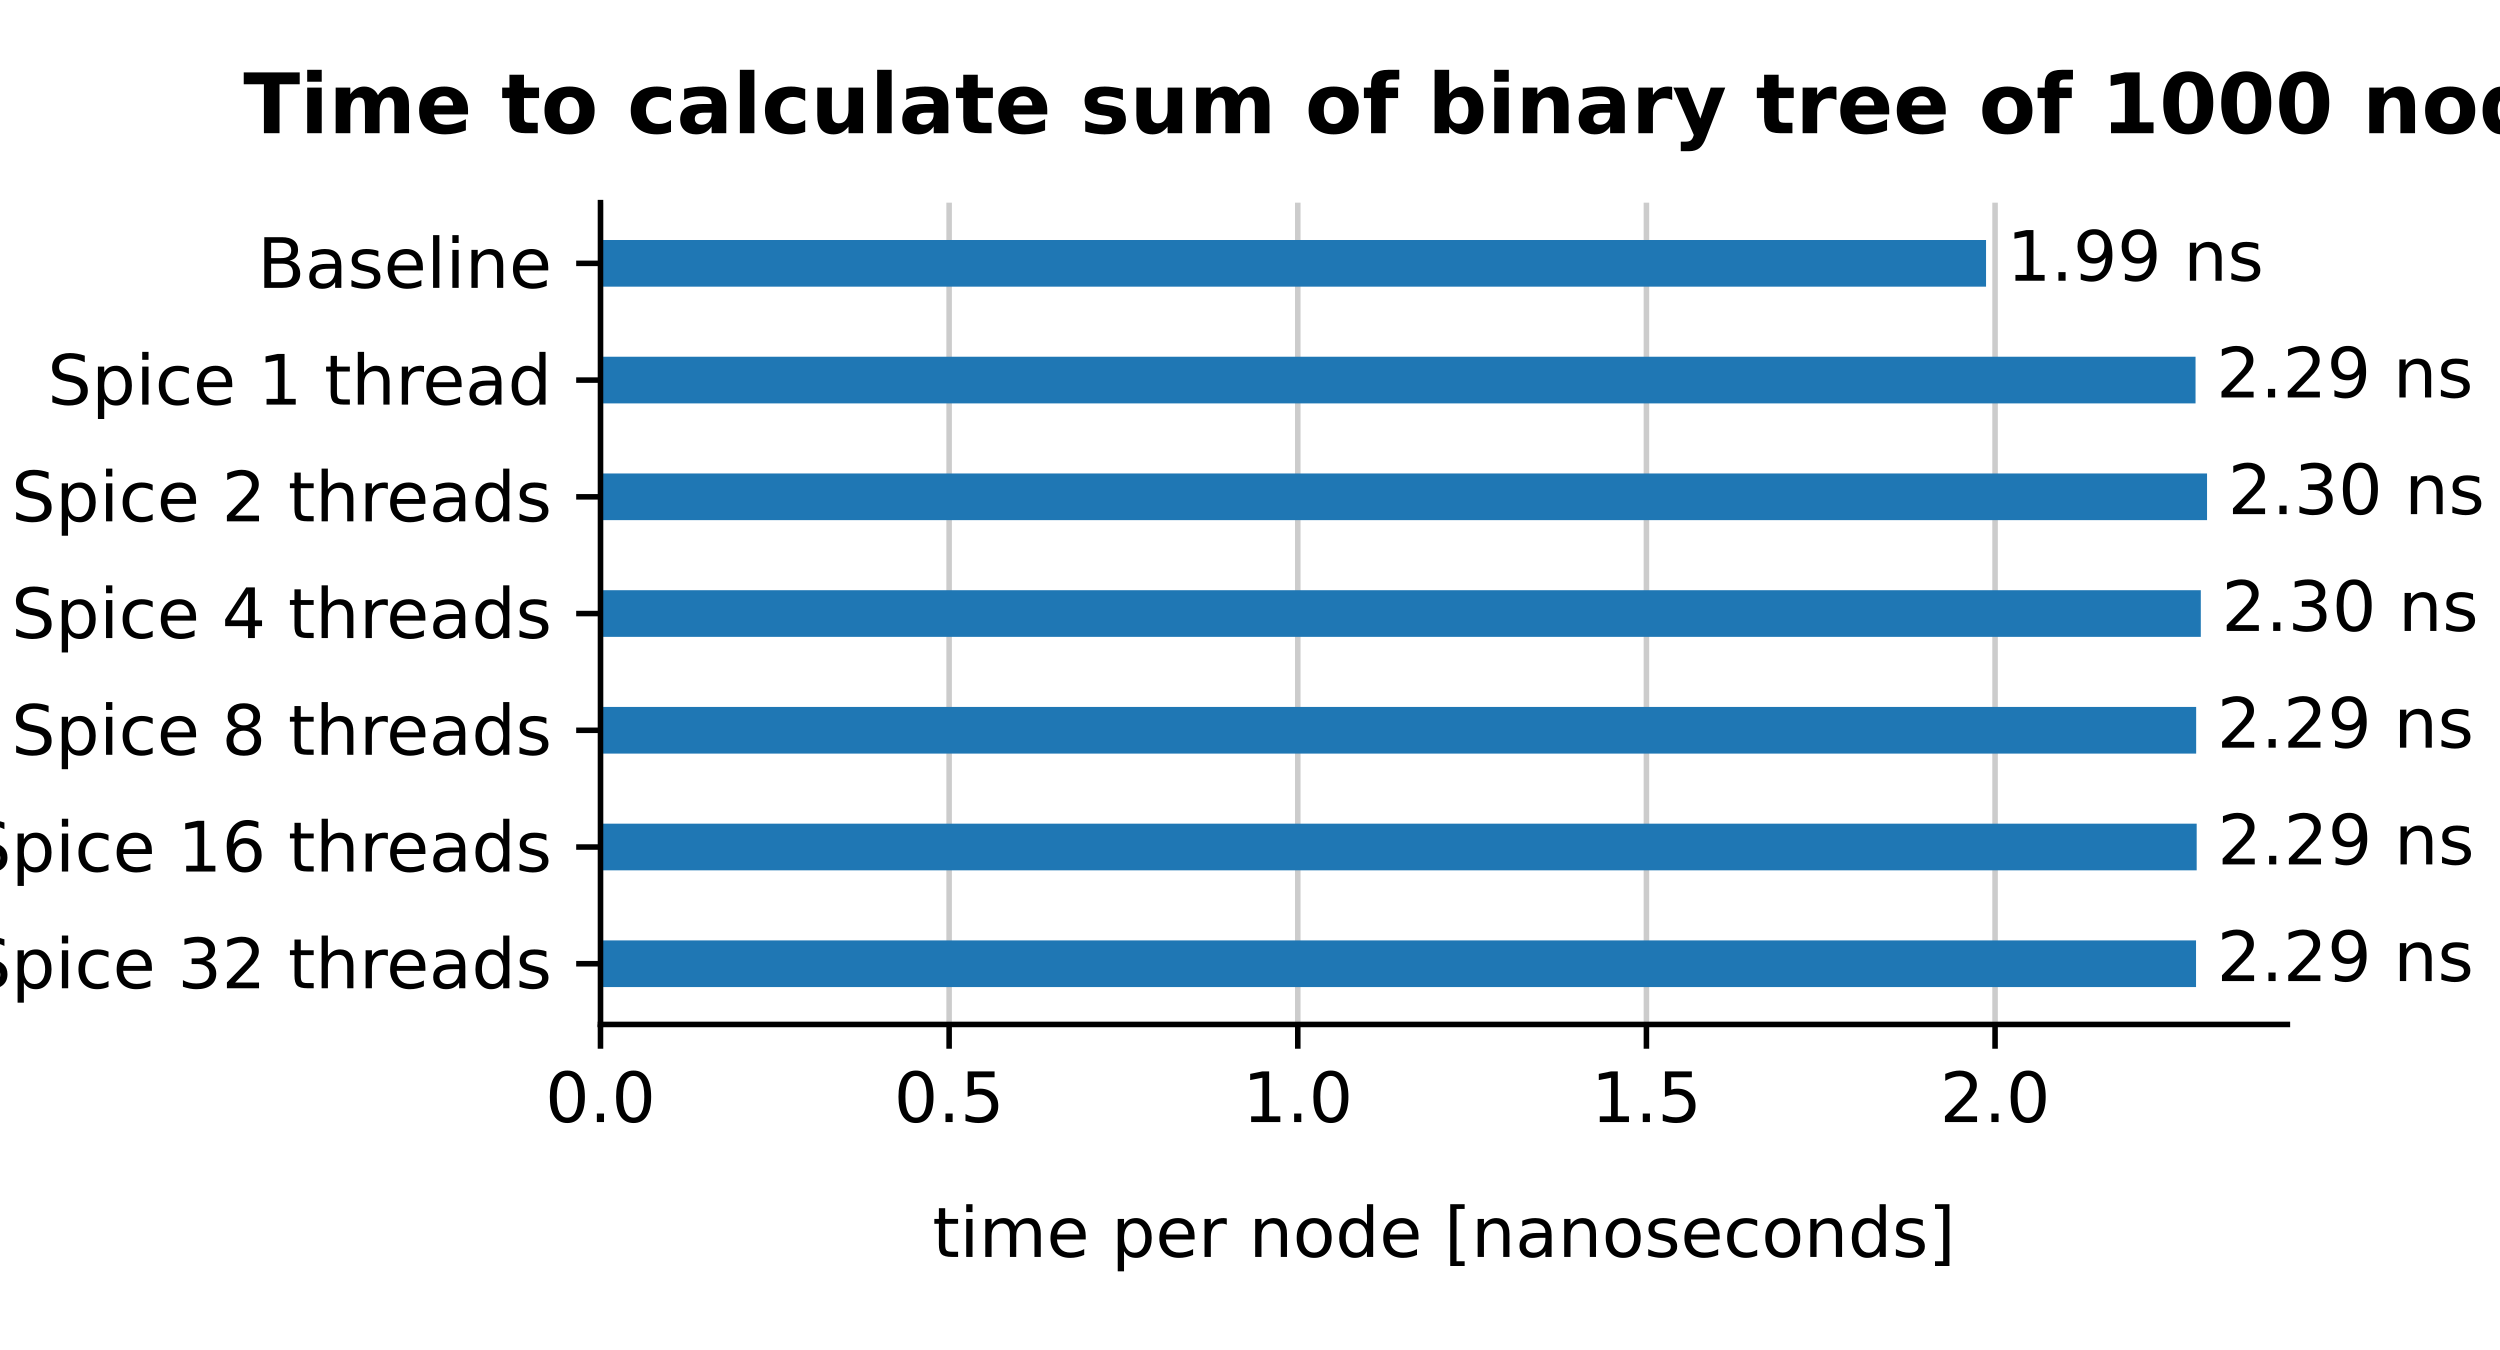
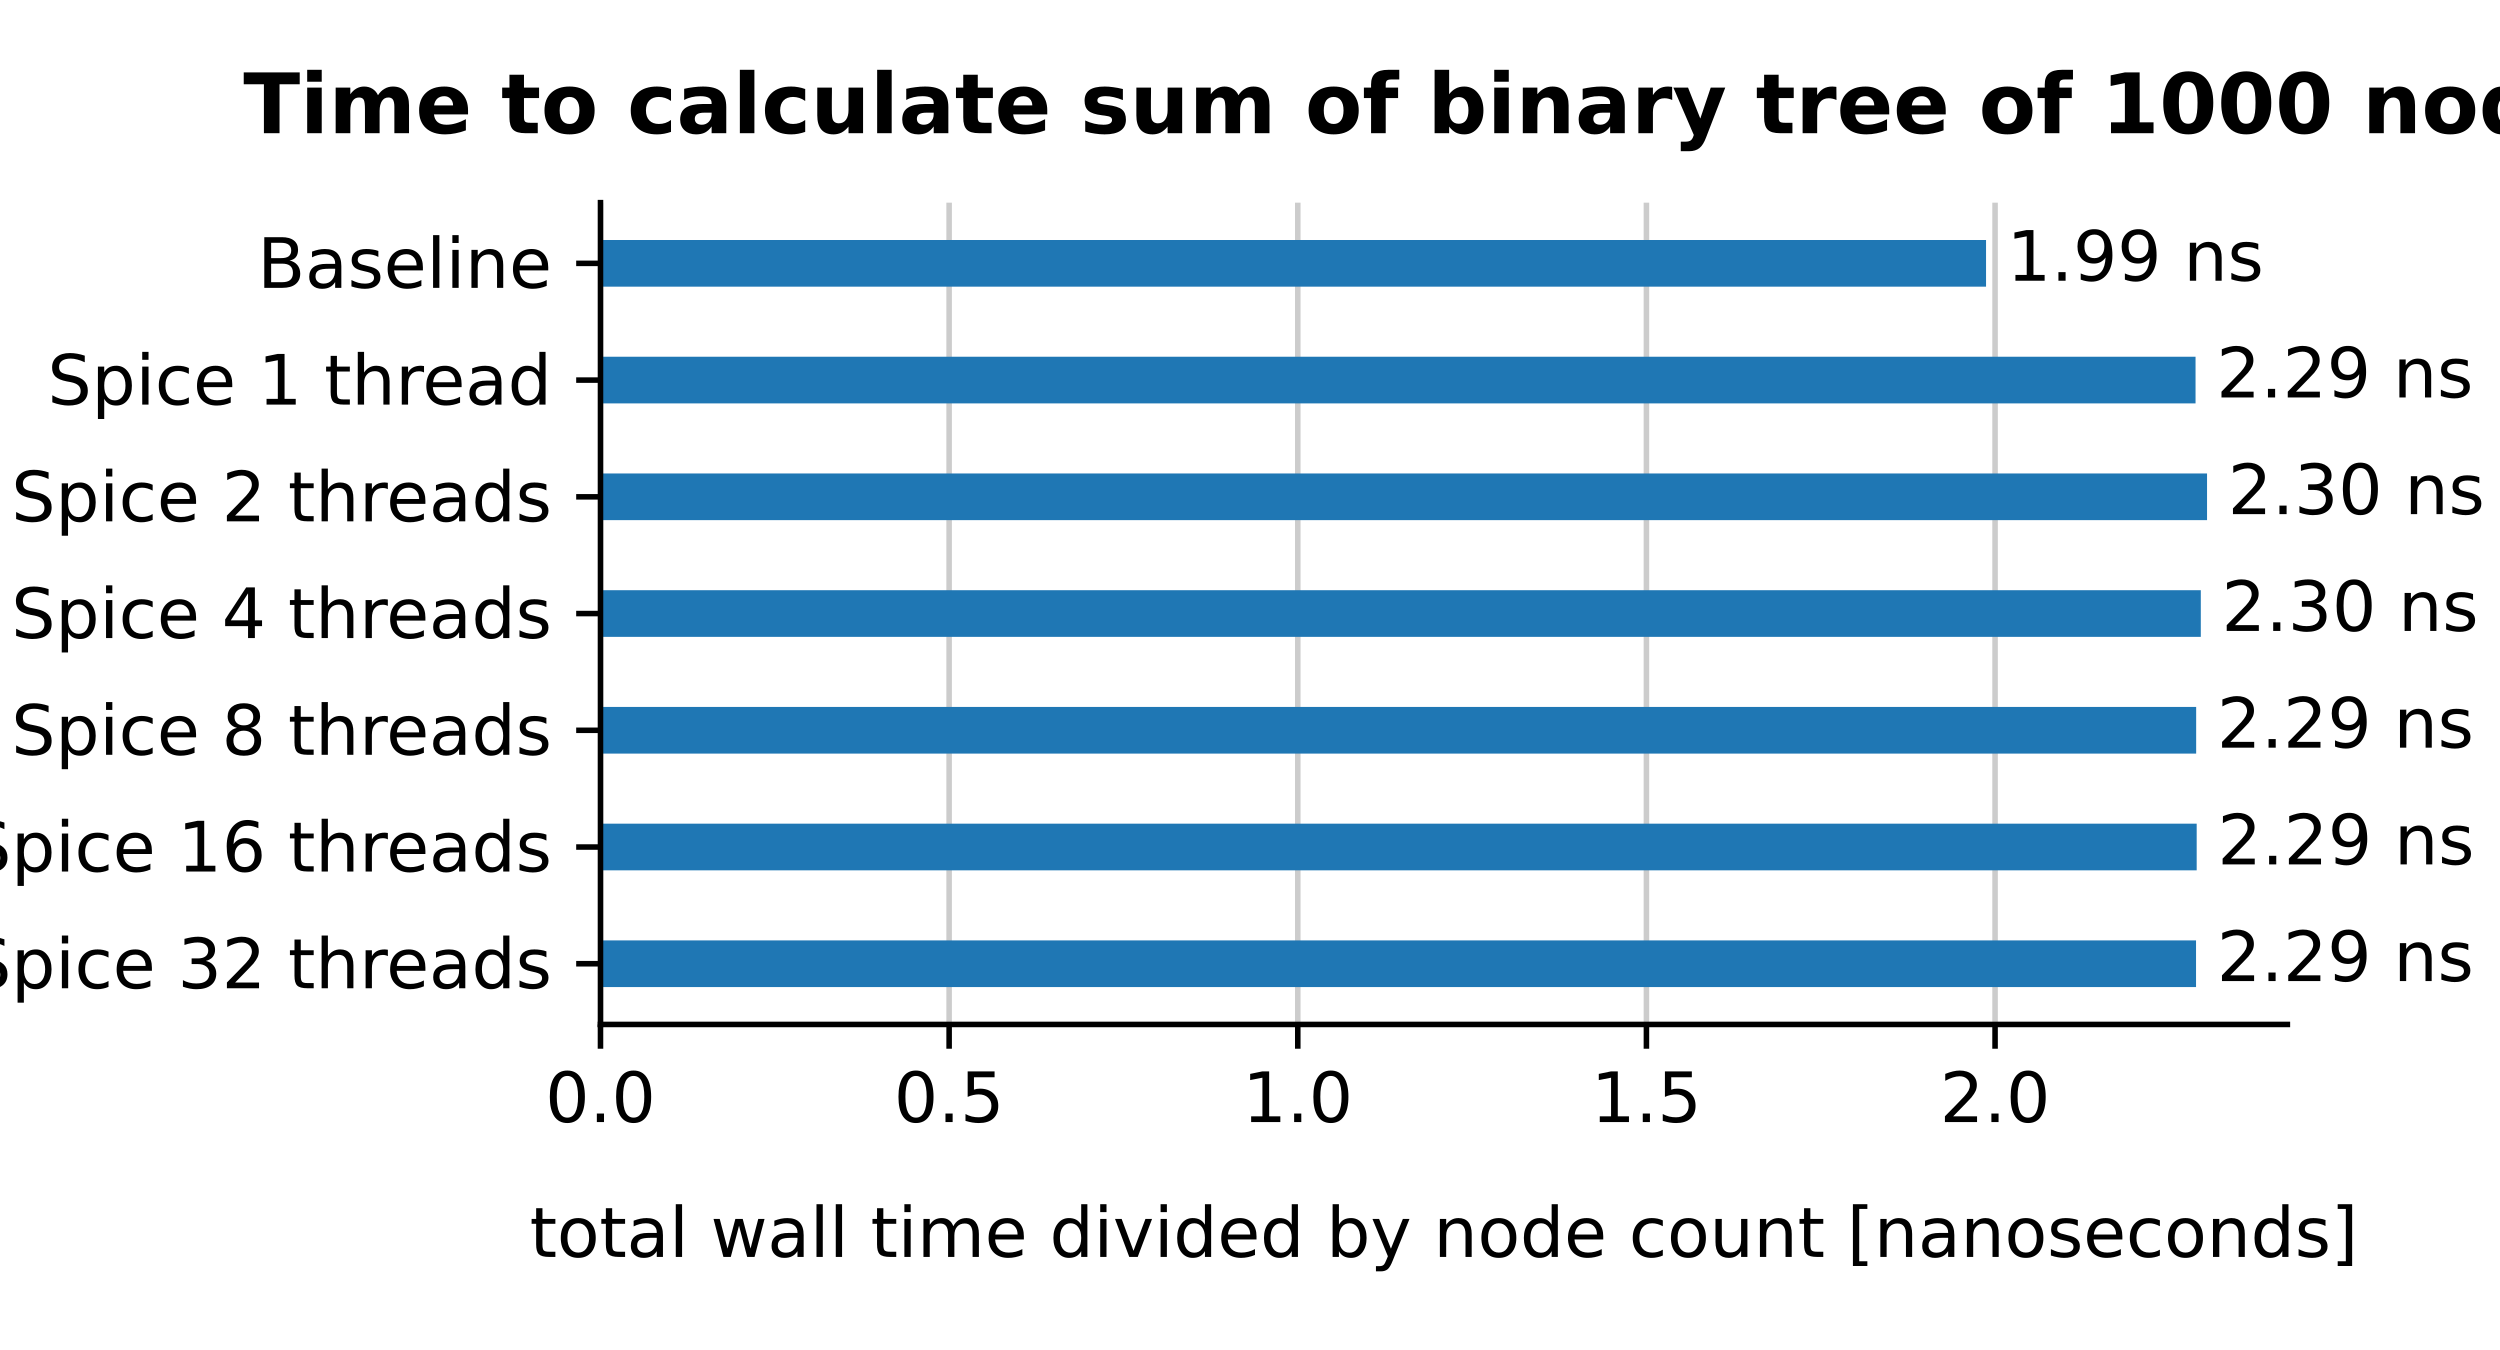
<svg xmlns="http://www.w3.org/2000/svg" xmlns:xlink="http://www.w3.org/1999/xlink" width="360pt" height="194.4pt" viewBox="0 0 360 194.4" version="1.1">
  <defs>
    <style type="text/css">*{stroke-linejoin: round; stroke-linecap: butt}</style>
  </defs>
  <g id="figure_1">
    <g id="patch_1">
      <path d="M 0 194.4  L 360 194.4  L 360 0  L 0 0  z " style="fill: #ffffff" />
    </g>
    <g id="axes_1">
      <g id="patch_2">
        <path d="M 86.47 147.52  L 329.381 147.52  L 329.381 29.181  L 86.47 29.181  z " style="fill: #ffffff" />
      </g>
      <g id="matplotlib.axis_1">
        <g id="xtick_1">
          <g id="line2d_1">
-             <path d="M 86.47 147.52  L 86.47 29.181  " clip-path="url(#pc14cf5d5b1)" style="fill: none; stroke: #cccccc; stroke-width: 0.8; stroke-linecap: square" />
+             <path d="M 86.47 147.52  L 86.47 29.181  " clip-path="url(#p1addf65849)" style="fill: none; stroke: #cccccc; stroke-width: 0.8; stroke-linecap: square" />
          </g>
          <g id="line2d_2">
            <defs>
-               <path id="mf95439ac63" d="M 0 0  L 0 3.5  " style="stroke: #000000; stroke-width: 0.8" />
+               <path id="m7a00929e51" d="M 0 0  L 0 3.5  " style="stroke: #000000; stroke-width: 0.8" />
            </defs>
            <g>
-               <use xlink:href="#mf95439ac63" x="86.47" y="147.52" style="stroke: #000000; stroke-width: 0.8" />
+               <use xlink:href="#m7a00929e51" x="86.47" y="147.52" style="stroke: #000000; stroke-width: 0.8" />
            </g>
          </g>
          <g id="text_1">
-             <text style="font: 10px 'Seravek', 'Gill Sans Nova', 'Ubuntu', 'Calibri', 'DejaVu Sans', 'source-sans-pro', 'Bitstream Vera Sans', 'Computer Modern Sans Serif', 'Lucida Grande', 'Verdana', 'Geneva', 'Lucid', 'Arial', 'Helvetica', 'Avant Garde', sans-serif; text-anchor: middle" x="86.47" y="161.579" transform="rotate(-0 86.47 161.5794)">0.0</text>
+             <text style="font-size: 10px; font-family: 'Seravek', 'Gill Sans Nova', 'Ubuntu', 'Calibri', 'DejaVu Sans', 'source-sans-pro', 'Bitstream Vera Sans', 'Computer Modern Sans Serif', 'Lucida Grande', 'Verdana', 'Geneva', 'Lucid', 'Arial', 'Helvetica', 'Avant Garde', sans-serif; text-anchor: middle" x="86.47" y="161.579" transform="rotate(-0 86.47 161.5794)">0.0</text>
          </g>
        </g>
        <g id="xtick_2">
          <g id="line2d_3">
-             <path d="M 136.675 147.52  L 136.675 29.181  " clip-path="url(#pc14cf5d5b1)" style="fill: none; stroke: #cccccc; stroke-width: 0.8; stroke-linecap: square" />
+             <path d="M 136.675 147.52  L 136.675 29.181  " clip-path="url(#p1addf65849)" style="fill: none; stroke: #cccccc; stroke-width: 0.8; stroke-linecap: square" />
          </g>
          <g id="line2d_4">
            <g>
-               <use xlink:href="#mf95439ac63" x="136.675" y="147.52" style="stroke: #000000; stroke-width: 0.8" />
+               <use xlink:href="#m7a00929e51" x="136.675" y="147.52" style="stroke: #000000; stroke-width: 0.8" />
            </g>
          </g>
          <g id="text_2">
-             <text style="font: 10px 'Seravek', 'Gill Sans Nova', 'Ubuntu', 'Calibri', 'DejaVu Sans', 'source-sans-pro', 'Bitstream Vera Sans', 'Computer Modern Sans Serif', 'Lucida Grande', 'Verdana', 'Geneva', 'Lucid', 'Arial', 'Helvetica', 'Avant Garde', sans-serif; text-anchor: middle" x="136.675" y="161.579" transform="rotate(-0 136.6748 161.5794)">0.5</text>
+             <text style="font-size: 10px; font-family: 'Seravek', 'Gill Sans Nova', 'Ubuntu', 'Calibri', 'DejaVu Sans', 'source-sans-pro', 'Bitstream Vera Sans', 'Computer Modern Sans Serif', 'Lucida Grande', 'Verdana', 'Geneva', 'Lucid', 'Arial', 'Helvetica', 'Avant Garde', sans-serif; text-anchor: middle" x="136.675" y="161.579" transform="rotate(-0 136.6748 161.5794)">0.5</text>
          </g>
        </g>
        <g id="xtick_3">
          <g id="line2d_5">
-             <path d="M 186.88 147.52  L 186.88 29.181  " clip-path="url(#pc14cf5d5b1)" style="fill: none; stroke: #cccccc; stroke-width: 0.8; stroke-linecap: square" />
+             <path d="M 186.88 147.52  L 186.88 29.181  " clip-path="url(#p1addf65849)" style="fill: none; stroke: #cccccc; stroke-width: 0.8; stroke-linecap: square" />
          </g>
          <g id="line2d_6">
            <g>
-               <use xlink:href="#mf95439ac63" x="186.88" y="147.52" style="stroke: #000000; stroke-width: 0.8" />
+               <use xlink:href="#m7a00929e51" x="186.88" y="147.52" style="stroke: #000000; stroke-width: 0.8" />
            </g>
          </g>
          <g id="text_3">
-             <text style="font: 10px 'Seravek', 'Gill Sans Nova', 'Ubuntu', 'Calibri', 'DejaVu Sans', 'source-sans-pro', 'Bitstream Vera Sans', 'Computer Modern Sans Serif', 'Lucida Grande', 'Verdana', 'Geneva', 'Lucid', 'Arial', 'Helvetica', 'Avant Garde', sans-serif; text-anchor: middle" x="186.88" y="161.579" transform="rotate(-0 186.8795 161.5794)">1.0</text>
+             <text style="font-size: 10px; font-family: 'Seravek', 'Gill Sans Nova', 'Ubuntu', 'Calibri', 'DejaVu Sans', 'source-sans-pro', 'Bitstream Vera Sans', 'Computer Modern Sans Serif', 'Lucida Grande', 'Verdana', 'Geneva', 'Lucid', 'Arial', 'Helvetica', 'Avant Garde', sans-serif; text-anchor: middle" x="186.88" y="161.579" transform="rotate(-0 186.8795 161.5794)">1.0</text>
          </g>
        </g>
        <g id="xtick_4">
          <g id="line2d_7">
-             <path d="M 237.084 147.52  L 237.084 29.181  " clip-path="url(#pc14cf5d5b1)" style="fill: none; stroke: #cccccc; stroke-width: 0.8; stroke-linecap: square" />
+             <path d="M 237.084 147.52  L 237.084 29.181  " clip-path="url(#p1addf65849)" style="fill: none; stroke: #cccccc; stroke-width: 0.8; stroke-linecap: square" />
          </g>
          <g id="line2d_8">
            <g>
-               <use xlink:href="#mf95439ac63" x="237.084" y="147.52" style="stroke: #000000; stroke-width: 0.8" />
+               <use xlink:href="#m7a00929e51" x="237.084" y="147.52" style="stroke: #000000; stroke-width: 0.8" />
            </g>
          </g>
          <g id="text_4">
-             <text style="font: 10px 'Seravek', 'Gill Sans Nova', 'Ubuntu', 'Calibri', 'DejaVu Sans', 'source-sans-pro', 'Bitstream Vera Sans', 'Computer Modern Sans Serif', 'Lucida Grande', 'Verdana', 'Geneva', 'Lucid', 'Arial', 'Helvetica', 'Avant Garde', sans-serif; text-anchor: middle" x="237.084" y="161.579" transform="rotate(-0 237.0843 161.5794)">1.5</text>
+             <text style="font-size: 10px; font-family: 'Seravek', 'Gill Sans Nova', 'Ubuntu', 'Calibri', 'DejaVu Sans', 'source-sans-pro', 'Bitstream Vera Sans', 'Computer Modern Sans Serif', 'Lucida Grande', 'Verdana', 'Geneva', 'Lucid', 'Arial', 'Helvetica', 'Avant Garde', sans-serif; text-anchor: middle" x="237.084" y="161.579" transform="rotate(-0 237.0843 161.5794)">1.5</text>
          </g>
        </g>
        <g id="xtick_5">
          <g id="line2d_9">
-             <path d="M 287.289 147.52  L 287.289 29.181  " clip-path="url(#pc14cf5d5b1)" style="fill: none; stroke: #cccccc; stroke-width: 0.8; stroke-linecap: square" />
+             <path d="M 287.289 147.52  L 287.289 29.181  " clip-path="url(#p1addf65849)" style="fill: none; stroke: #cccccc; stroke-width: 0.8; stroke-linecap: square" />
          </g>
          <g id="line2d_10">
            <g>
-               <use xlink:href="#mf95439ac63" x="287.289" y="147.52" style="stroke: #000000; stroke-width: 0.8" />
+               <use xlink:href="#m7a00929e51" x="287.289" y="147.52" style="stroke: #000000; stroke-width: 0.8" />
            </g>
          </g>
          <g id="text_5">
-             <text style="font: 10px 'Seravek', 'Gill Sans Nova', 'Ubuntu', 'Calibri', 'DejaVu Sans', 'source-sans-pro', 'Bitstream Vera Sans', 'Computer Modern Sans Serif', 'Lucida Grande', 'Verdana', 'Geneva', 'Lucid', 'Arial', 'Helvetica', 'Avant Garde', sans-serif; text-anchor: middle" x="287.289" y="161.579" transform="rotate(-0 287.289 161.5794)">2.0</text>
+             <text style="font-size: 10px; font-family: 'Seravek', 'Gill Sans Nova', 'Ubuntu', 'Calibri', 'DejaVu Sans', 'source-sans-pro', 'Bitstream Vera Sans', 'Computer Modern Sans Serif', 'Lucida Grande', 'Verdana', 'Geneva', 'Lucid', 'Arial', 'Helvetica', 'Avant Garde', sans-serif; text-anchor: middle" x="287.289" y="161.579" transform="rotate(-0 287.289 161.5794)">2.0</text>
          </g>
        </g>
        <g id="text_6">
-           <text style="font: 10px 'Seravek', 'Gill Sans Nova', 'Ubuntu', 'Calibri', 'DejaVu Sans', 'source-sans-pro', 'Bitstream Vera Sans', 'Computer Modern Sans Serif', 'Lucida Grande', 'Verdana', 'Geneva', 'Lucid', 'Arial', 'Helvetica', 'Avant Garde', sans-serif; text-anchor: middle" x="207.925" y="180.998" transform="rotate(-0 207.9254 180.9981)">time per node [nanoseconds]</text>
+           <text style="font-size: 10px; font-family: 'Seravek', 'Gill Sans Nova', 'Ubuntu', 'Calibri', 'DejaVu Sans', 'source-sans-pro', 'Bitstream Vera Sans', 'Computer Modern Sans Serif', 'Lucida Grande', 'Verdana', 'Geneva', 'Lucid', 'Arial', 'Helvetica', 'Avant Garde', sans-serif; text-anchor: middle" x="207.925" y="180.998" transform="rotate(-0 207.9254 180.9981)">total wall time divided by node count [nanoseconds]</text>
        </g>
      </g>
      <g id="matplotlib.axis_2">
        <g id="ytick_1">
          <g id="line2d_11">
            <defs>
-               <path id="mc06a5fd77f" d="M 0 0  L -3.5 0  " style="stroke: #000000; stroke-width: 0.8" />
+               <path id="me1667e2ee7" d="M 0 0  L -3.5 0  " style="stroke: #000000; stroke-width: 0.8" />
            </defs>
            <g>
-               <use xlink:href="#mc06a5fd77f" x="86.47" y="138.779" style="stroke: #000000; stroke-width: 0.8" />
+               <use xlink:href="#me1667e2ee7" x="86.47" y="138.779" style="stroke: #000000; stroke-width: 0.8" />
            </g>
          </g>
          <g id="text_7">
-             <text style="font: 10px 'Seravek', 'Gill Sans Nova', 'Ubuntu', 'Calibri', 'DejaVu Sans', 'source-sans-pro', 'Bitstream Vera Sans', 'Computer Modern Sans Serif', 'Lucida Grande', 'Verdana', 'Geneva', 'Lucid', 'Arial', 'Helvetica', 'Avant Garde', sans-serif; text-anchor: end" x="79.47" y="142.309" transform="rotate(-0 79.47 142.3088)">Spice 32 threads</text>
+             <text style="font-size: 10px; font-family: 'Seravek', 'Gill Sans Nova', 'Ubuntu', 'Calibri', 'DejaVu Sans', 'source-sans-pro', 'Bitstream Vera Sans', 'Computer Modern Sans Serif', 'Lucida Grande', 'Verdana', 'Geneva', 'Lucid', 'Arial', 'Helvetica', 'Avant Garde', sans-serif; text-anchor: end" x="79.47" y="142.309" transform="rotate(-0 79.47 142.3088)">Spice 32 threads</text>
          </g>
        </g>
        <g id="ytick_2">
          <g id="line2d_12">
            <g>
-               <use xlink:href="#mc06a5fd77f" x="86.47" y="121.97" style="stroke: #000000; stroke-width: 0.8" />
+               <use xlink:href="#me1667e2ee7" x="86.47" y="121.97" style="stroke: #000000; stroke-width: 0.8" />
            </g>
          </g>
          <g id="text_8">
-             <text style="font: 10px 'Seravek', 'Gill Sans Nova', 'Ubuntu', 'Calibri', 'DejaVu Sans', 'source-sans-pro', 'Bitstream Vera Sans', 'Computer Modern Sans Serif', 'Lucida Grande', 'Verdana', 'Geneva', 'Lucid', 'Arial', 'Helvetica', 'Avant Garde', sans-serif; text-anchor: end" x="79.47" y="125.499" transform="rotate(-0 79.47 125.4993)">Spice 16 threads</text>
+             <text style="font-size: 10px; font-family: 'Seravek', 'Gill Sans Nova', 'Ubuntu', 'Calibri', 'DejaVu Sans', 'source-sans-pro', 'Bitstream Vera Sans', 'Computer Modern Sans Serif', 'Lucida Grande', 'Verdana', 'Geneva', 'Lucid', 'Arial', 'Helvetica', 'Avant Garde', sans-serif; text-anchor: end" x="79.47" y="125.499" transform="rotate(-0 79.47 125.4993)">Spice 16 threads</text>
          </g>
        </g>
        <g id="ytick_3">
          <g id="line2d_13">
            <g>
-               <use xlink:href="#mc06a5fd77f" x="86.47" y="105.16" style="stroke: #000000; stroke-width: 0.8" />
+               <use xlink:href="#me1667e2ee7" x="86.47" y="105.16" style="stroke: #000000; stroke-width: 0.8" />
            </g>
          </g>
          <g id="text_9">
-             <text style="font: 10px 'Seravek', 'Gill Sans Nova', 'Ubuntu', 'Calibri', 'DejaVu Sans', 'source-sans-pro', 'Bitstream Vera Sans', 'Computer Modern Sans Serif', 'Lucida Grande', 'Verdana', 'Geneva', 'Lucid', 'Arial', 'Helvetica', 'Avant Garde', sans-serif; text-anchor: end" x="79.47" y="108.69" transform="rotate(-0 79.47 108.6898)">Spice 8 threads</text>
+             <text style="font-size: 10px; font-family: 'Seravek', 'Gill Sans Nova', 'Ubuntu', 'Calibri', 'DejaVu Sans', 'source-sans-pro', 'Bitstream Vera Sans', 'Computer Modern Sans Serif', 'Lucida Grande', 'Verdana', 'Geneva', 'Lucid', 'Arial', 'Helvetica', 'Avant Garde', sans-serif; text-anchor: end" x="79.47" y="108.69" transform="rotate(-0 79.47 108.6898)">Spice 8 threads</text>
          </g>
        </g>
        <g id="ytick_4">
          <g id="line2d_14">
            <g>
-               <use xlink:href="#mc06a5fd77f" x="86.47" y="88.351" style="stroke: #000000; stroke-width: 0.8" />
+               <use xlink:href="#me1667e2ee7" x="86.47" y="88.351" style="stroke: #000000; stroke-width: 0.8" />
            </g>
          </g>
          <g id="text_10">
-             <text style="font: 10px 'Seravek', 'Gill Sans Nova', 'Ubuntu', 'Calibri', 'DejaVu Sans', 'source-sans-pro', 'Bitstream Vera Sans', 'Computer Modern Sans Serif', 'Lucida Grande', 'Verdana', 'Geneva', 'Lucid', 'Arial', 'Helvetica', 'Avant Garde', sans-serif; text-anchor: end" x="79.47" y="91.88" transform="rotate(-0 79.47 91.88031)">Spice 4 threads</text>
+             <text style="font-size: 10px; font-family: 'Seravek', 'Gill Sans Nova', 'Ubuntu', 'Calibri', 'DejaVu Sans', 'source-sans-pro', 'Bitstream Vera Sans', 'Computer Modern Sans Serif', 'Lucida Grande', 'Verdana', 'Geneva', 'Lucid', 'Arial', 'Helvetica', 'Avant Garde', sans-serif; text-anchor: end" x="79.47" y="91.88" transform="rotate(-0 79.47 91.88031)">Spice 4 threads</text>
          </g>
        </g>
        <g id="ytick_5">
          <g id="line2d_15">
            <g>
-               <use xlink:href="#mc06a5fd77f" x="86.47" y="71.541" style="stroke: #000000; stroke-width: 0.8" />
+               <use xlink:href="#me1667e2ee7" x="86.47" y="71.541" style="stroke: #000000; stroke-width: 0.8" />
            </g>
          </g>
          <g id="text_11">
-             <text style="font: 10px 'Seravek', 'Gill Sans Nova', 'Ubuntu', 'Calibri', 'DejaVu Sans', 'source-sans-pro', 'Bitstream Vera Sans', 'Computer Modern Sans Serif', 'Lucida Grande', 'Verdana', 'Geneva', 'Lucid', 'Arial', 'Helvetica', 'Avant Garde', sans-serif; text-anchor: end" x="79.47" y="75.071" transform="rotate(-0 79.47 75.07083)">Spice 2 threads</text>
+             <text style="font-size: 10px; font-family: 'Seravek', 'Gill Sans Nova', 'Ubuntu', 'Calibri', 'DejaVu Sans', 'source-sans-pro', 'Bitstream Vera Sans', 'Computer Modern Sans Serif', 'Lucida Grande', 'Verdana', 'Geneva', 'Lucid', 'Arial', 'Helvetica', 'Avant Garde', sans-serif; text-anchor: end" x="79.47" y="75.071" transform="rotate(-0 79.47 75.07083)">Spice 2 threads</text>
          </g>
        </g>
        <g id="ytick_6">
          <g id="line2d_16">
            <g>
-               <use xlink:href="#mc06a5fd77f" x="86.47" y="54.732" style="stroke: #000000; stroke-width: 0.8" />
+               <use xlink:href="#me1667e2ee7" x="86.47" y="54.732" style="stroke: #000000; stroke-width: 0.8" />
            </g>
          </g>
          <g id="text_12">
-             <text style="font: 10px 'Seravek', 'Gill Sans Nova', 'Ubuntu', 'Calibri', 'DejaVu Sans', 'source-sans-pro', 'Bitstream Vera Sans', 'Computer Modern Sans Serif', 'Lucida Grande', 'Verdana', 'Geneva', 'Lucid', 'Arial', 'Helvetica', 'Avant Garde', sans-serif; text-anchor: end" x="79.47" y="58.261" transform="rotate(-0 79.47 58.26135)">Spice 1 thread</text>
+             <text style="font-size: 10px; font-family: 'Seravek', 'Gill Sans Nova', 'Ubuntu', 'Calibri', 'DejaVu Sans', 'source-sans-pro', 'Bitstream Vera Sans', 'Computer Modern Sans Serif', 'Lucida Grande', 'Verdana', 'Geneva', 'Lucid', 'Arial', 'Helvetica', 'Avant Garde', sans-serif; text-anchor: end" x="79.47" y="58.261" transform="rotate(-0 79.47 58.26135)">Spice 1 thread</text>
          </g>
        </g>
        <g id="ytick_7">
          <g id="line2d_17">
            <g>
-               <use xlink:href="#mc06a5fd77f" x="86.47" y="37.922" style="stroke: #000000; stroke-width: 0.8" />
+               <use xlink:href="#me1667e2ee7" x="86.47" y="37.922" style="stroke: #000000; stroke-width: 0.8" />
            </g>
          </g>
          <g id="text_13">
-             <text style="font: 10px 'Seravek', 'Gill Sans Nova', 'Ubuntu', 'Calibri', 'DejaVu Sans', 'source-sans-pro', 'Bitstream Vera Sans', 'Computer Modern Sans Serif', 'Lucida Grande', 'Verdana', 'Geneva', 'Lucid', 'Arial', 'Helvetica', 'Avant Garde', sans-serif; text-anchor: end" x="79.47" y="41.452" transform="rotate(-0 79.47 41.45187)">Baseline</text>
+             <text style="font-size: 10px; font-family: 'Seravek', 'Gill Sans Nova', 'Ubuntu', 'Calibri', 'DejaVu Sans', 'source-sans-pro', 'Bitstream Vera Sans', 'Computer Modern Sans Serif', 'Lucida Grande', 'Verdana', 'Geneva', 'Lucid', 'Arial', 'Helvetica', 'Avant Garde', sans-serif; text-anchor: end" x="79.47" y="41.452" transform="rotate(-0 79.47 41.45187)">Baseline</text>
          </g>
        </g>
      </g>
      <g id="patch_3">
-         <path d="M 86.47 142.141  L 316.229 142.141  L 316.229 135.417  L 86.47 135.417  z " clip-path="url(#pc14cf5d5b1)" style="fill: #1f77b4" />
+         <path d="M 86.47 142.141  L 316.229 142.141  L 316.229 135.417  L 86.47 135.417  z " clip-path="url(#p1addf65849)" style="fill: #1f77b4" />
      </g>
      <g id="patch_4">
-         <path d="M 86.47 125.331  L 316.323 125.331  L 316.323 118.608  L 86.47 118.608  z " clip-path="url(#pc14cf5d5b1)" style="fill: #1f77b4" />
+         <path d="M 86.47 125.331  L 316.323 125.331  L 316.323 118.608  L 86.47 118.608  z " clip-path="url(#p1addf65849)" style="fill: #1f77b4" />
      </g>
      <g id="patch_5">
-         <path d="M 86.47 108.522  L 316.247 108.522  L 316.247 101.798  L 86.47 101.798  z " clip-path="url(#pc14cf5d5b1)" style="fill: #1f77b4" />
+         <path d="M 86.47 108.522  L 316.247 108.522  L 316.247 101.798  L 86.47 101.798  z " clip-path="url(#p1addf65849)" style="fill: #1f77b4" />
      </g>
      <g id="patch_6">
-         <path d="M 86.47 91.713  L 316.916 91.713  L 316.916 84.989  L 86.47 84.989  z " clip-path="url(#pc14cf5d5b1)" style="fill: #1f77b4" />
+         <path d="M 86.47 91.713  L 316.916 91.713  L 316.916 84.989  L 86.47 84.989  z " clip-path="url(#p1addf65849)" style="fill: #1f77b4" />
      </g>
      <g id="patch_7">
-         <path d="M 86.47 74.903  L 317.814 74.903  L 317.814 68.179  L 86.47 68.179  z " clip-path="url(#pc14cf5d5b1)" style="fill: #1f77b4" />
+         <path d="M 86.47 74.903  L 317.814 74.903  L 317.814 68.179  L 86.47 68.179  z " clip-path="url(#p1addf65849)" style="fill: #1f77b4" />
      </g>
      <g id="patch_8">
-         <path d="M 86.47 58.094  L 316.159 58.094  L 316.159 51.37  L 86.47 51.37  z " clip-path="url(#pc14cf5d5b1)" style="fill: #1f77b4" />
+         <path d="M 86.47 58.094  L 316.159 58.094  L 316.159 51.37  L 86.47 51.37  z " clip-path="url(#p1addf65849)" style="fill: #1f77b4" />
      </g>
      <g id="patch_9">
-         <path d="M 86.47 41.284  L 285.99 41.284  L 285.99 34.56  L 86.47 34.56  z " clip-path="url(#pc14cf5d5b1)" style="fill: #1f77b4" />
+         <path d="M 86.47 41.284  L 285.99 41.284  L 285.99 34.56  L 86.47 34.56  z " clip-path="url(#p1addf65849)" style="fill: #1f77b4" />
      </g>
      <g id="patch_10">
        <path d="M 86.47 147.52  L 86.47 29.181  " style="fill: none; stroke: #000000; stroke-width: 0.8; stroke-linejoin: miter; stroke-linecap: square" />
      </g>
      <g id="patch_11">
        <path d="M 86.47 147.52  L 329.381 147.52  " style="fill: none; stroke: #000000; stroke-width: 0.8; stroke-linejoin: miter; stroke-linecap: square" />
      </g>
      <g id="text_14">
-         <text style="font: 10px 'Seravek', 'Gill Sans Nova', 'Ubuntu', 'Calibri', 'DejaVu Sans', 'source-sans-pro', 'Bitstream Vera Sans', 'Computer Modern Sans Serif', 'Lucida Grande', 'Verdana', 'Geneva', 'Lucid', 'Arial', 'Helvetica', 'Avant Garde', sans-serif; text-anchor: start" x="319.229" y="141.279" transform="rotate(-0 319.2291 141.2791)">2.29 ns</text>
+         <text style="font-size: 10px; font-family: 'Seravek', 'Gill Sans Nova', 'Ubuntu', 'Calibri', 'DejaVu Sans', 'source-sans-pro', 'Bitstream Vera Sans', 'Computer Modern Sans Serif', 'Lucida Grande', 'Verdana', 'Geneva', 'Lucid', 'Arial', 'Helvetica', 'Avant Garde', sans-serif; text-anchor: start" x="319.229" y="141.279" transform="rotate(-0 319.2291 141.2791)">2.29 ns</text>
      </g>
      <g id="text_15">
-         <text style="font: 10px 'Seravek', 'Gill Sans Nova', 'Ubuntu', 'Calibri', 'DejaVu Sans', 'source-sans-pro', 'Bitstream Vera Sans', 'Computer Modern Sans Serif', 'Lucida Grande', 'Verdana', 'Geneva', 'Lucid', 'Arial', 'Helvetica', 'Avant Garde', sans-serif; text-anchor: start" x="319.323" y="124.47" transform="rotate(-0 319.3235 124.4696)">2.29 ns</text>
+         <text style="font-size: 10px; font-family: 'Seravek', 'Gill Sans Nova', 'Ubuntu', 'Calibri', 'DejaVu Sans', 'source-sans-pro', 'Bitstream Vera Sans', 'Computer Modern Sans Serif', 'Lucida Grande', 'Verdana', 'Geneva', 'Lucid', 'Arial', 'Helvetica', 'Avant Garde', sans-serif; text-anchor: start" x="319.323" y="124.47" transform="rotate(-0 319.3235 124.4696)">2.29 ns</text>
      </g>
      <g id="text_16">
-         <text style="font: 10px 'Seravek', 'Gill Sans Nova', 'Ubuntu', 'Calibri', 'DejaVu Sans', 'source-sans-pro', 'Bitstream Vera Sans', 'Computer Modern Sans Serif', 'Lucida Grande', 'Verdana', 'Geneva', 'Lucid', 'Arial', 'Helvetica', 'Avant Garde', sans-serif; text-anchor: start" x="319.247" y="107.66" transform="rotate(-0 319.2471 107.6601)">2.29 ns</text>
+         <text style="font-size: 10px; font-family: 'Seravek', 'Gill Sans Nova', 'Ubuntu', 'Calibri', 'DejaVu Sans', 'source-sans-pro', 'Bitstream Vera Sans', 'Computer Modern Sans Serif', 'Lucida Grande', 'Verdana', 'Geneva', 'Lucid', 'Arial', 'Helvetica', 'Avant Garde', sans-serif; text-anchor: start" x="319.247" y="107.66" transform="rotate(-0 319.2471 107.6601)">2.29 ns</text>
      </g>
      <g id="text_17">
-         <text style="font: 10px 'Seravek', 'Gill Sans Nova', 'Ubuntu', 'Calibri', 'DejaVu Sans', 'source-sans-pro', 'Bitstream Vera Sans', 'Computer Modern Sans Serif', 'Lucida Grande', 'Verdana', 'Geneva', 'Lucid', 'Arial', 'Helvetica', 'Avant Garde', sans-serif; text-anchor: start" x="319.916" y="90.851" transform="rotate(-0 319.9159 90.85062)">2.30 ns</text>
+         <text style="font-size: 10px; font-family: 'Seravek', 'Gill Sans Nova', 'Ubuntu', 'Calibri', 'DejaVu Sans', 'source-sans-pro', 'Bitstream Vera Sans', 'Computer Modern Sans Serif', 'Lucida Grande', 'Verdana', 'Geneva', 'Lucid', 'Arial', 'Helvetica', 'Avant Garde', sans-serif; text-anchor: start" x="319.916" y="90.851" transform="rotate(-0 319.9159 90.85062)">2.30 ns</text>
      </g>
      <g id="text_18">
-         <text style="font: 10px 'Seravek', 'Gill Sans Nova', 'Ubuntu', 'Calibri', 'DejaVu Sans', 'source-sans-pro', 'Bitstream Vera Sans', 'Computer Modern Sans Serif', 'Lucida Grande', 'Verdana', 'Geneva', 'Lucid', 'Arial', 'Helvetica', 'Avant Garde', sans-serif; text-anchor: start" x="320.814" y="74.041" transform="rotate(-0 320.8135 74.04114)">2.30 ns</text>
+         <text style="font-size: 10px; font-family: 'Seravek', 'Gill Sans Nova', 'Ubuntu', 'Calibri', 'DejaVu Sans', 'source-sans-pro', 'Bitstream Vera Sans', 'Computer Modern Sans Serif', 'Lucida Grande', 'Verdana', 'Geneva', 'Lucid', 'Arial', 'Helvetica', 'Avant Garde', sans-serif; text-anchor: start" x="320.814" y="74.041" transform="rotate(-0 320.8135 74.04114)">2.30 ns</text>
      </g>
      <g id="text_19">
-         <text style="font: 10px 'Seravek', 'Gill Sans Nova', 'Ubuntu', 'Calibri', 'DejaVu Sans', 'source-sans-pro', 'Bitstream Vera Sans', 'Computer Modern Sans Serif', 'Lucida Grande', 'Verdana', 'Geneva', 'Lucid', 'Arial', 'Helvetica', 'Avant Garde', sans-serif; text-anchor: start" x="319.159" y="57.232" transform="rotate(-0 319.1588 57.23166)">2.29 ns</text>
+         <text style="font-size: 10px; font-family: 'Seravek', 'Gill Sans Nova', 'Ubuntu', 'Calibri', 'DejaVu Sans', 'source-sans-pro', 'Bitstream Vera Sans', 'Computer Modern Sans Serif', 'Lucida Grande', 'Verdana', 'Geneva', 'Lucid', 'Arial', 'Helvetica', 'Avant Garde', sans-serif; text-anchor: start" x="319.159" y="57.232" transform="rotate(-0 319.1588 57.23166)">2.29 ns</text>
      </g>
      <g id="text_20">
-         <text style="font: 10px 'Seravek', 'Gill Sans Nova', 'Ubuntu', 'Calibri', 'DejaVu Sans', 'source-sans-pro', 'Bitstream Vera Sans', 'Computer Modern Sans Serif', 'Lucida Grande', 'Verdana', 'Geneva', 'Lucid', 'Arial', 'Helvetica', 'Avant Garde', sans-serif; text-anchor: start" x="288.99" y="40.422" transform="rotate(-0 288.9897 40.42218)">1.99 ns</text>
+         <text style="font-size: 10px; font-family: 'Seravek', 'Gill Sans Nova', 'Ubuntu', 'Calibri', 'DejaVu Sans', 'source-sans-pro', 'Bitstream Vera Sans', 'Computer Modern Sans Serif', 'Lucida Grande', 'Verdana', 'Geneva', 'Lucid', 'Arial', 'Helvetica', 'Avant Garde', sans-serif; text-anchor: start" x="288.99" y="40.422" transform="rotate(-0 288.9897 40.42218)">1.99 ns</text>
      </g>
      <g id="text_21">
-         <text style="font: 700 12px 'Seravek', 'Gill Sans Nova', 'Ubuntu', 'Calibri', 'DejaVu Sans', 'source-sans-pro', 'Bitstream Vera Sans', 'Computer Modern Sans Serif', 'Lucida Grande', 'Verdana', 'Geneva', 'Lucid', 'Arial', 'Helvetica', 'Avant Garde', sans-serif; text-anchor: middle" x="207.925" y="19.181" transform="rotate(-0 207.9254 19.18125)">Time to calculate sum of binary tree of 1000 nodes</text>
+         <text style="font-weight: 700; font-size: 12px; font-family: 'Seravek', 'Gill Sans Nova', 'Ubuntu', 'Calibri', 'DejaVu Sans', 'source-sans-pro', 'Bitstream Vera Sans', 'Computer Modern Sans Serif', 'Lucida Grande', 'Verdana', 'Geneva', 'Lucid', 'Arial', 'Helvetica', 'Avant Garde', sans-serif; text-anchor: middle" x="207.925" y="19.181" transform="rotate(-0 207.9254 19.18125)">Time to calculate sum of binary tree of 1000 nodes</text>
      </g>
    </g>
  </g>
  <defs>
-     <clipPath id="pc14cf5d5b1">
+     <clipPath id="p1addf65849">
      <rect x="86.47" y="29.181" width="242.911" height="118.339" />
    </clipPath>
  </defs>
</svg>
